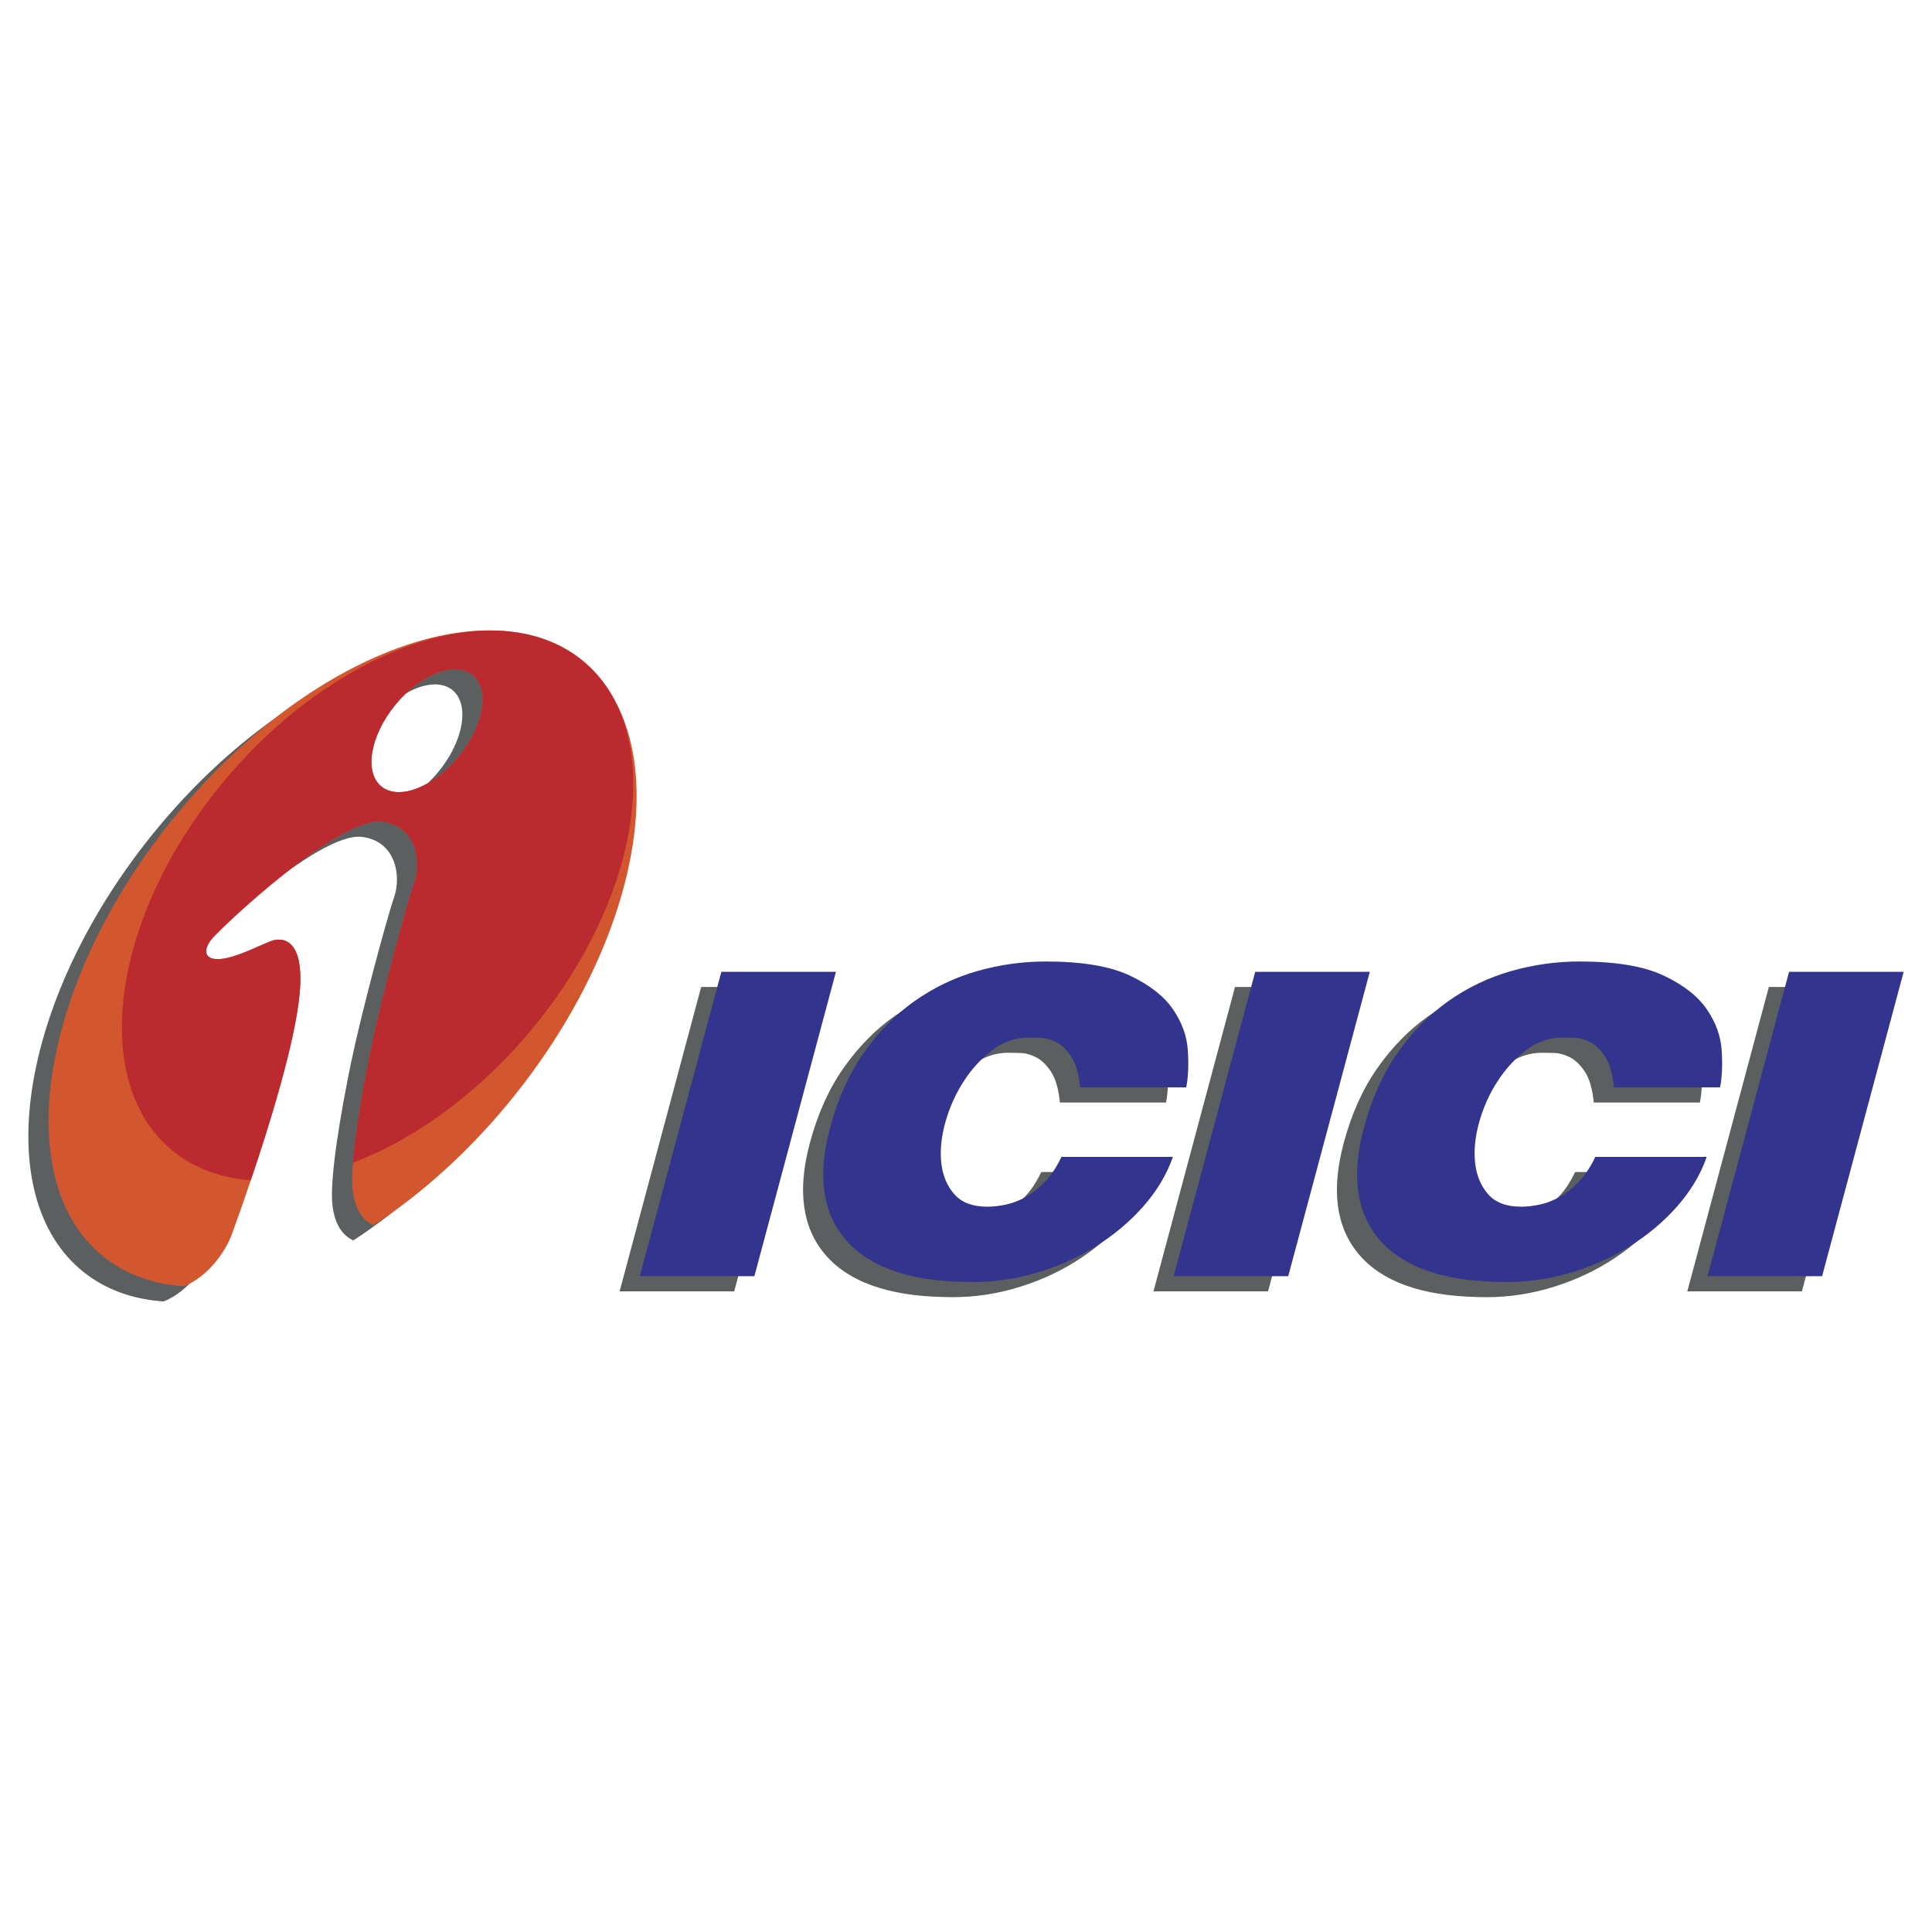
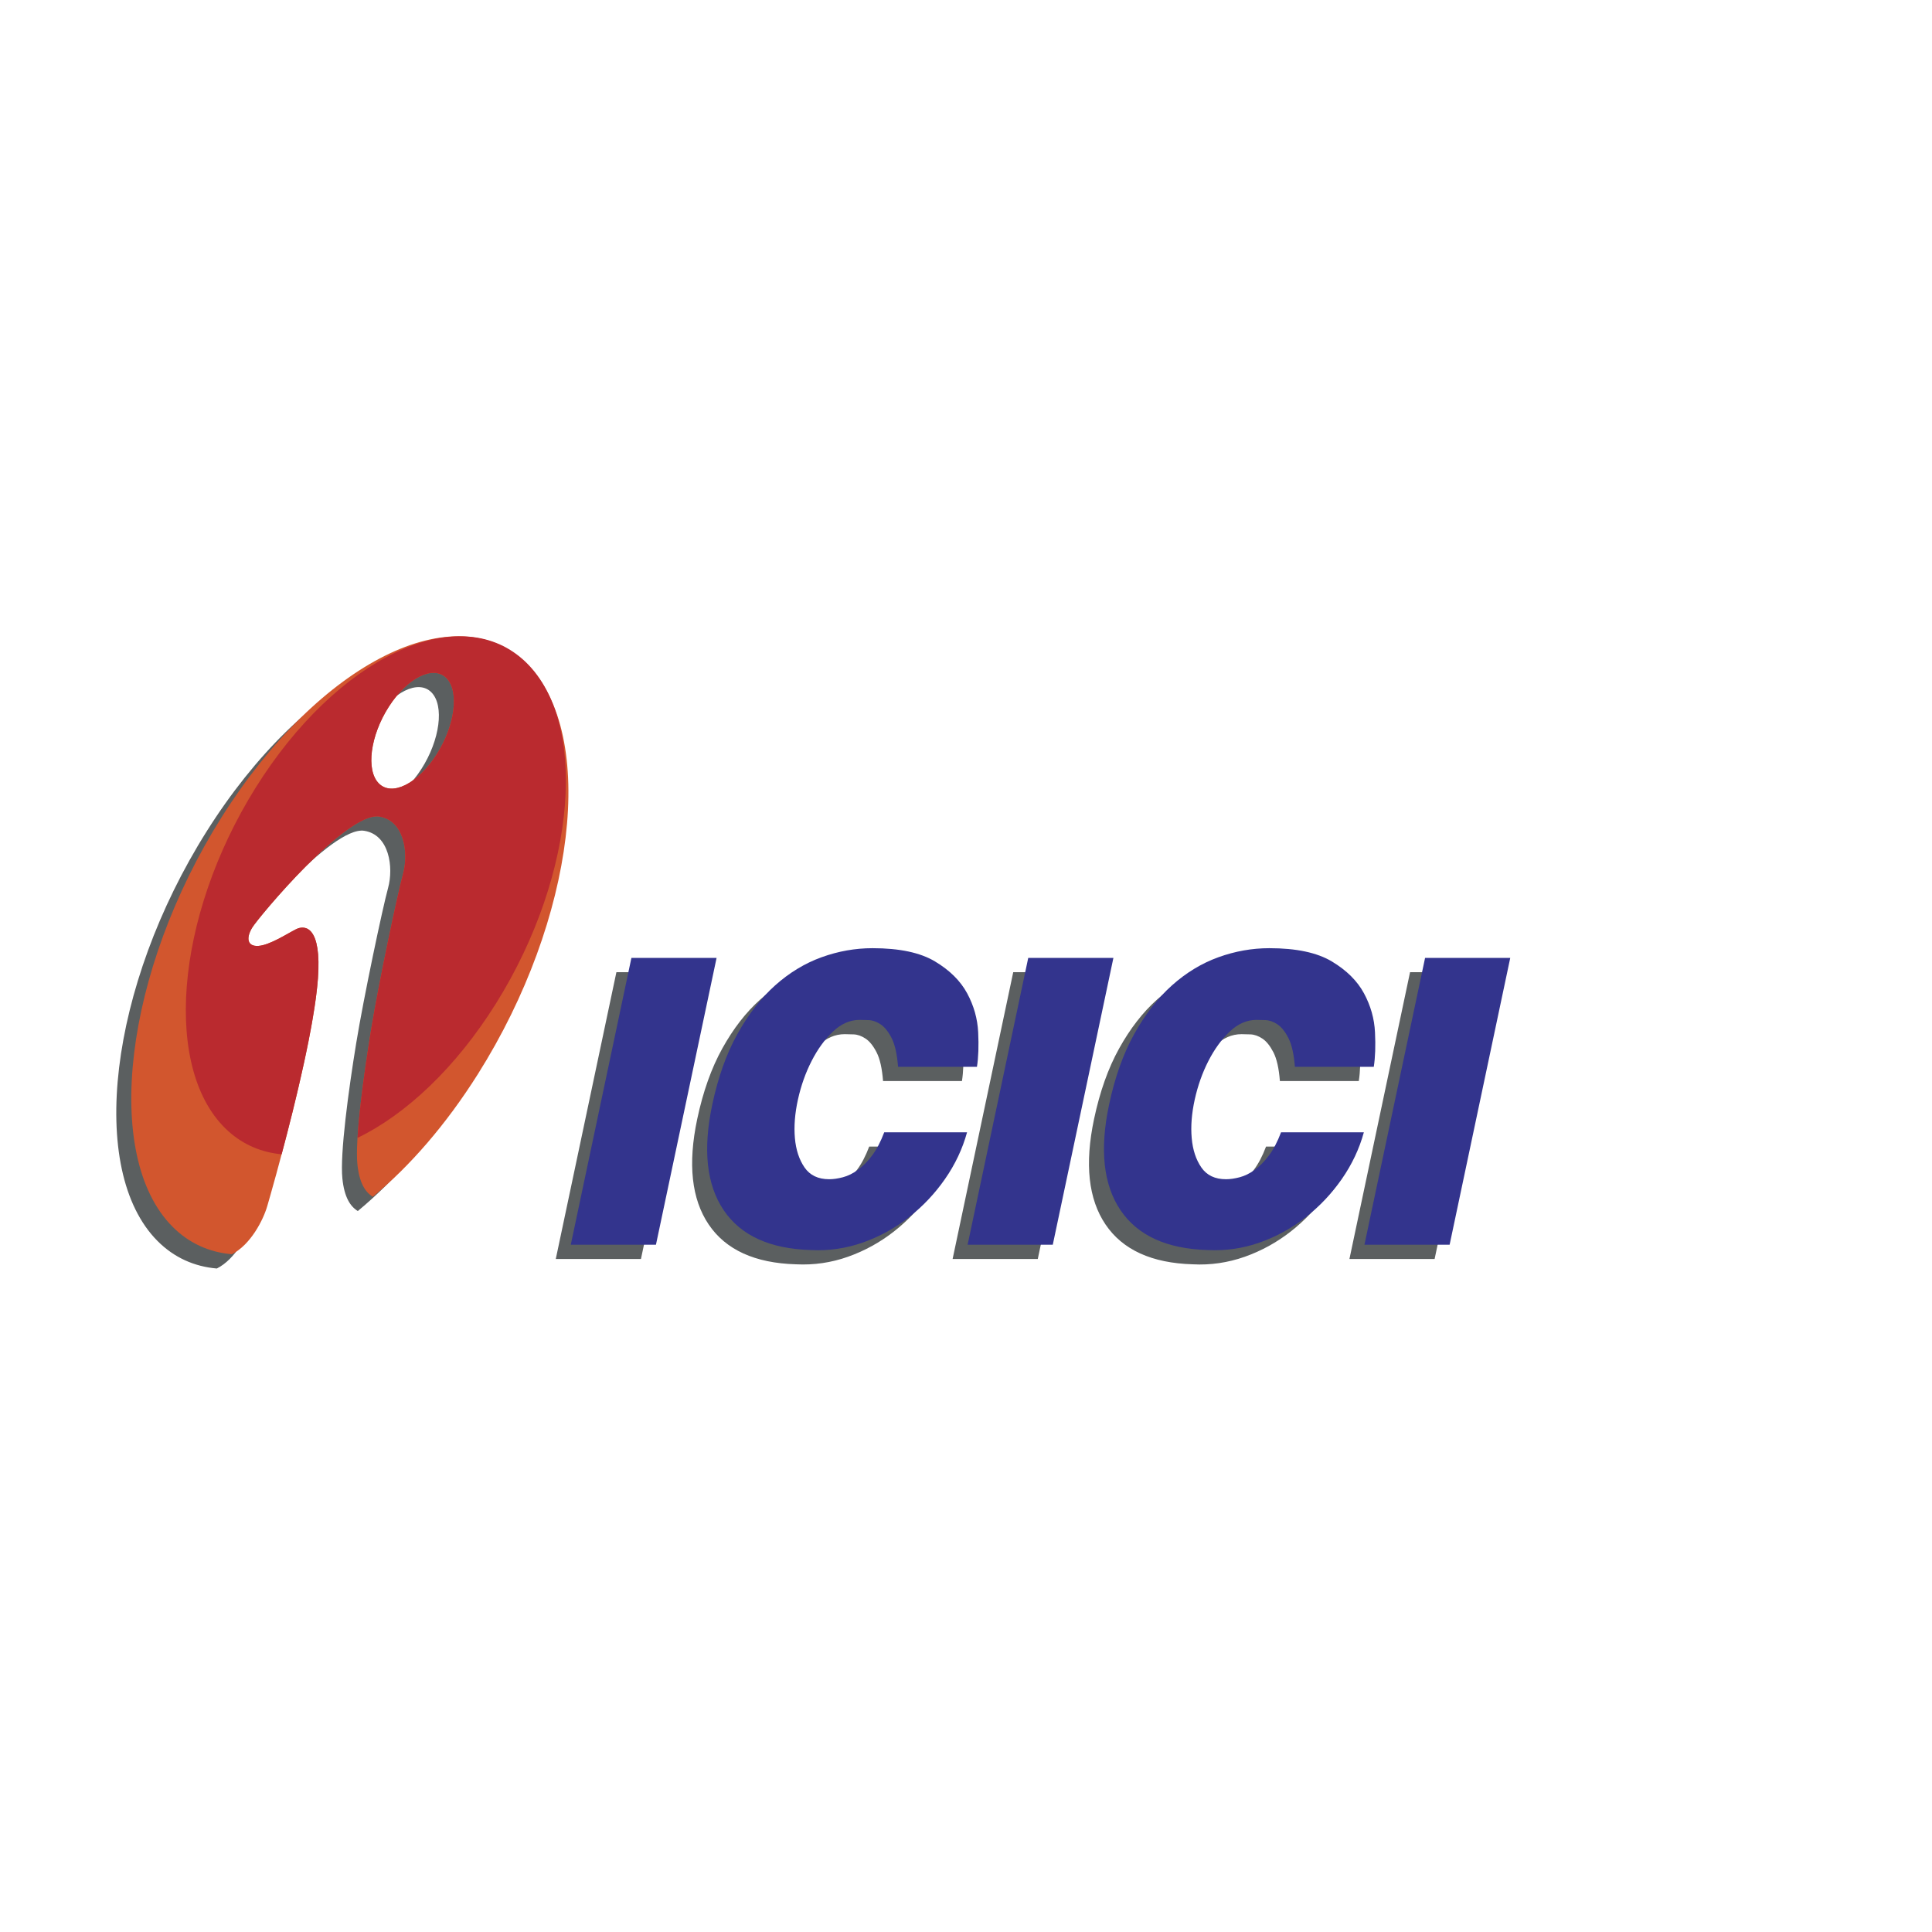
- <svg xmlns="http://www.w3.org/2000/svg" width="2500" height="2500" viewBox="0 0 192.756 192.756">
+ <svg xmlns="http://www.w3.org/2000/svg" width="2500" height="2500" viewBox="0 0 400 192.8">
  <defs />
-   <g fill-rule="evenodd" clip-rule="evenodd">
+   <g fill-rule="evenodd" clip-rule="evenodd" style="" transform="matrix(1.542531, 0, 0, 1.955301, 19.70975, -94.85616)">
    <path fill="#5b5f60" d="M69.956 98.469l-8.137 30.369h11.432l8.137-30.369H69.956zM105.746 109.998h10.59c.197-1 .252-2.219.164-3.654-.09-1.438-.582-2.812-1.477-4.125-.896-1.312-2.334-2.438-4.312-3.375s-4.777-1.406-8.395-1.406c-2.318 0-4.6.32-6.843.961-2.244.641-4.318 1.633-6.224 2.977s-3.595 3.062-5.069 5.156c-1.474 2.092-2.6 4.592-3.379 7.498-1.272 4.748-.758 8.467 1.542 11.154 2.301 2.686 6.209 4.092 11.725 4.217 2.398.094 4.717-.172 6.957-.797s4.295-1.516 6.168-2.67c1.873-1.156 3.49-2.508 4.854-4.055s2.35-3.195 2.957-4.945h-11.115c-.479 1-1.023 1.82-1.635 2.461-.609.641-1.246 1.148-1.908 1.523s-1.328.633-1.998.773-1.287.211-1.849.211c-1.475 0-2.576-.414-3.302-1.242-.727-.828-1.16-1.867-1.299-3.117-.14-1.248-.003-2.607.407-4.076a14.793 14.793 0 0 1 1.83-4.078c.809-1.25 1.764-2.289 2.863-3.115 1.101-.828 2.3-1.242 3.599-1.242.281 0 .684.008 1.205.023.523.016 1.055.164 1.594.445s1.033.766 1.48 1.451c.45.688.739 1.703.87 3.047zM123.219 98.469l-8.137 30.369h11.432l8.136-30.369h-11.431zM159.01 109.998h10.59c.197-1 .252-2.219.162-3.654-.088-1.438-.58-2.812-1.477-4.125-.895-1.312-2.332-2.438-4.311-3.375-1.98-.938-4.777-1.406-8.396-1.406-2.318 0-4.598.32-6.842.961s-4.318 1.633-6.225 2.977c-1.904 1.344-3.594 3.062-5.068 5.156-1.475 2.092-2.6 4.592-3.379 7.498-1.271 4.748-.758 8.467 1.543 11.154 2.301 2.686 6.209 4.092 11.725 4.217a22.456 22.456 0 0 0 6.957-.797c2.238-.625 4.295-1.516 6.168-2.67 1.873-1.156 3.49-2.508 4.854-4.055 1.361-1.547 2.348-3.195 2.957-4.945h-11.115c-.479 1-1.023 1.82-1.635 2.461s-1.248 1.148-1.91 1.523-1.328.633-1.998.773-1.285.211-1.848.211c-1.475 0-2.576-.414-3.303-1.242s-1.158-1.867-1.299-3.117c-.139-1.248-.002-2.607.408-4.076s1.021-2.828 1.83-4.078 1.764-2.289 2.863-3.115c1.1-.828 2.299-1.242 3.6-1.242.281 0 .682.008 1.205.023.521.016 1.053.164 1.592.445.541.281 1.033.766 1.482 1.451.448.688.739 1.703.87 3.047zM176.48 98.469l-8.136 30.369h11.433l8.137-30.369H176.48zM43.776 76.961c2.499-3.07 3.106-6.72 1.351-8.123-1.755-1.404-5.226-.044-7.726 3.027-2.499 3.071-3.106 6.72-1.351 8.124 1.756 1.403 5.226.043 7.726-3.028zm5.58 33.803c13.105-16.404 16.073-35.898 6.605-43.395-9.468-7.498-27.879-.233-40.985 16.17-13.105 16.404-16.073 35.899-6.605 43.397 2.221 1.758 4.934 2.705 7.955 2.91 2.504-.99 4.204-3.607 4.748-5.084.588-1.598 6.125-16.732 6.808-24.119.504-5.463-1.691-5.711-2.942-5.211-1.26.504-3.53 1.682-5.042 1.764-1.513.086-1.681-.84-.84-1.932.84-1.092 12.695-12.311 17.06-11.766 3.362.42 3.95 3.866 3.193 6.051s-3.278 11.598-4.286 16.471c-1.009 4.875-2.186 11.684-1.849 14.287.258 2.004 1.063 2.963 2.071 3.453 4.938-3.217 9.809-7.614 14.109-12.996z" />
    <path fill="#33348d" d="M71.97 96.959l-8.137 30.369h11.432l8.137-30.369H71.97zM107.762 108.488h10.588c.199-1 .252-2.219.164-3.656-.09-1.438-.582-2.812-1.477-4.123-.896-1.312-2.332-2.438-4.312-3.375-1.979-.938-4.777-1.406-8.395-1.406-2.318 0-4.6.32-6.844.961a20.493 20.493 0 0 0-6.223 2.977c-1.905 1.342-3.595 3.061-5.069 5.154s-2.6 4.594-3.378 7.498c-1.272 4.75-.759 8.467 1.542 11.154s6.209 4.094 11.725 4.219a22.452 22.452 0 0 0 6.957-.797c2.24-.625 4.297-1.516 6.17-2.672 1.871-1.156 3.49-2.508 4.852-4.053 1.363-1.547 2.35-3.195 2.959-4.945h-11.117c-.479 1-1.023 1.82-1.633 2.461-.611.641-1.248 1.148-1.91 1.523s-1.328.633-1.998.773-1.287.211-1.848.211c-1.477 0-2.577-.414-3.303-1.242-.726-.828-1.159-1.867-1.298-3.117s-.003-2.609.408-4.078c.411-1.467 1.021-2.826 1.83-4.076s1.763-2.289 2.864-3.117c1.1-.828 2.299-1.242 3.598-1.242.281 0 .684.008 1.207.023.521.016 1.053.164 1.592.445s1.033.766 1.48 1.453c.447.688.736 1.704.869 3.047zM125.232 96.959l-8.136 30.369h11.431l8.137-30.369h-11.432zM161.023 108.488h10.59c.197-1 .252-2.219.162-3.656-.088-1.438-.58-2.812-1.477-4.123-.895-1.312-2.332-2.438-4.311-3.375s-4.777-1.406-8.395-1.406c-2.318 0-4.6.32-6.844.961s-4.318 1.633-6.223 2.977c-1.906 1.342-3.596 3.061-5.07 5.154s-2.6 4.594-3.379 7.498c-1.271 4.75-.758 8.467 1.543 11.154s6.209 4.094 11.725 4.219c2.398.094 4.717-.172 6.957-.797s4.295-1.516 6.168-2.672 3.49-2.508 4.854-4.053c1.363-1.547 2.348-3.195 2.957-4.945h-11.115c-.479 1-1.023 1.82-1.635 2.461-.609.641-1.246 1.148-1.908 1.523-.664.375-1.33.633-2 .773s-1.285.211-1.848.211c-1.475 0-2.576-.414-3.301-1.242-.727-.828-1.16-1.867-1.299-3.117-.141-1.25-.004-2.609.406-4.078.412-1.467 1.021-2.826 1.83-4.076s1.764-2.289 2.863-3.117 2.301-1.242 3.6-1.242c.281 0 .684.008 1.205.023.523.016 1.055.164 1.594.445s1.033.766 1.48 1.453.741 1.704.871 3.047zM178.496 96.959l-8.137 30.369h11.432l8.137-30.369h-11.432z" />
    <path d="M45.79 75.451c2.5-3.071 3.106-6.72 1.351-8.124s-5.226-.044-7.725 3.027c-2.5 3.071-3.106 6.72-1.351 8.124s5.225.044 7.725-3.027zm5.58 33.803c13.106-16.405 16.073-35.898 6.605-43.396s-27.878-.233-40.985 16.171C3.884 98.434.917 117.928 10.385 125.424c2.221 1.76 4.934 2.705 7.956 2.912 2.503-.992 4.204-3.609 4.748-5.084.588-1.598 6.125-16.732 6.808-24.121.504-5.462-1.691-5.71-2.942-5.21-1.26.505-3.529 1.681-5.042 1.765-1.513.084-1.681-.84-.841-1.933.841-1.092 12.695-12.312 17.061-11.766 3.361.42 3.95 3.866 3.193 6.051-.756 2.185-3.277 11.597-4.286 16.472-1.008 4.875-2.185 11.682-1.849 14.287.258 2.002 1.063 2.963 2.071 3.451 4.938-3.215 9.808-7.613 14.108-12.994z" fill="#d2562e" />
    <path d="M45.79 75.451c2.5-3.071 3.106-6.72 1.351-8.124s-5.226-.044-7.725 3.027c-2.5 3.071-3.106 6.72-1.351 8.124s5.225.044 7.725-3.027zm8.019 26.313c10.892-13.752 12.525-30.097 3.636-36.382-8.889-6.286-25.023-.196-35.915 13.558-10.892 13.753-12.525 30.096-3.636 36.383 2.044 1.445 4.472 2.234 7.13 2.428 1.861-5.506 4.422-13.746 4.872-18.619.504-5.462-1.691-5.71-2.942-5.21-1.26.505-3.529 1.681-5.042 1.765-1.513.084-1.681-.84-.841-1.933.841-1.092 12.695-12.312 17.061-11.766 3.361.42 3.95 3.866 3.193 6.051-.756 2.185-3.277 11.597-4.286 16.472-.746 3.605-1.583 8.27-1.833 11.506 6.473-2.47 13.186-7.413 18.603-14.253z" fill="#ba2a2f" />
  </g>
</svg>
